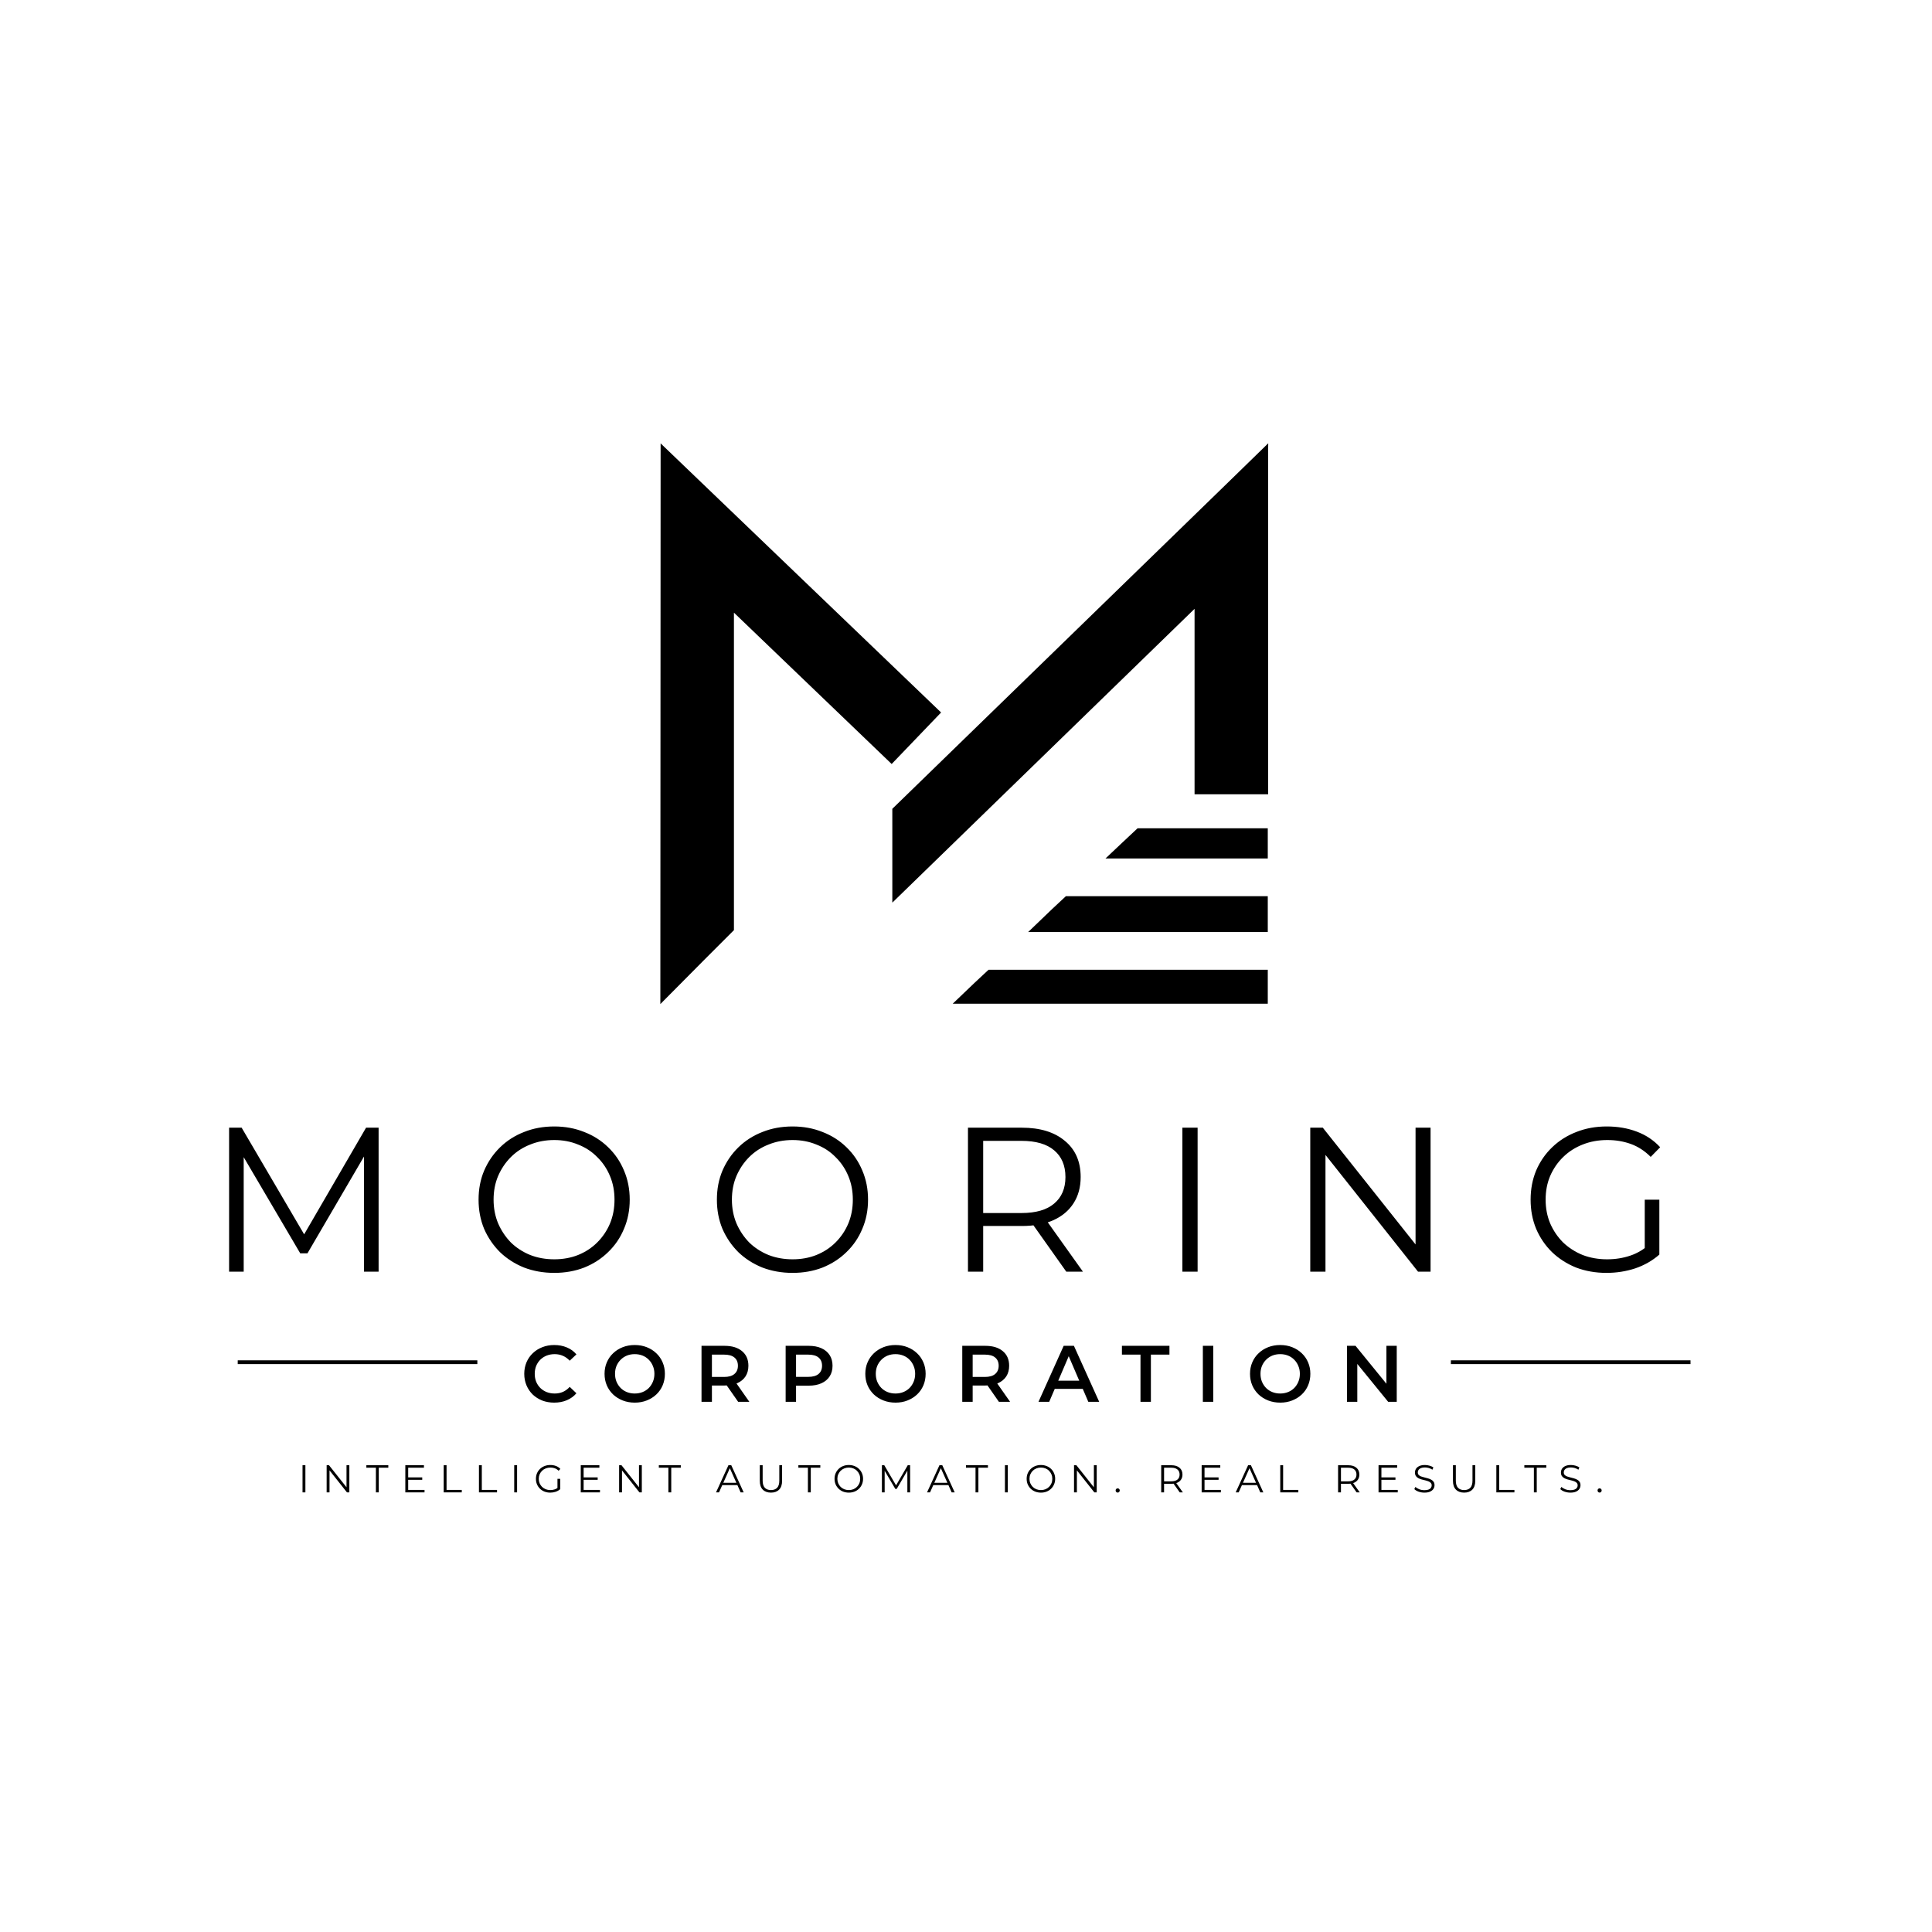
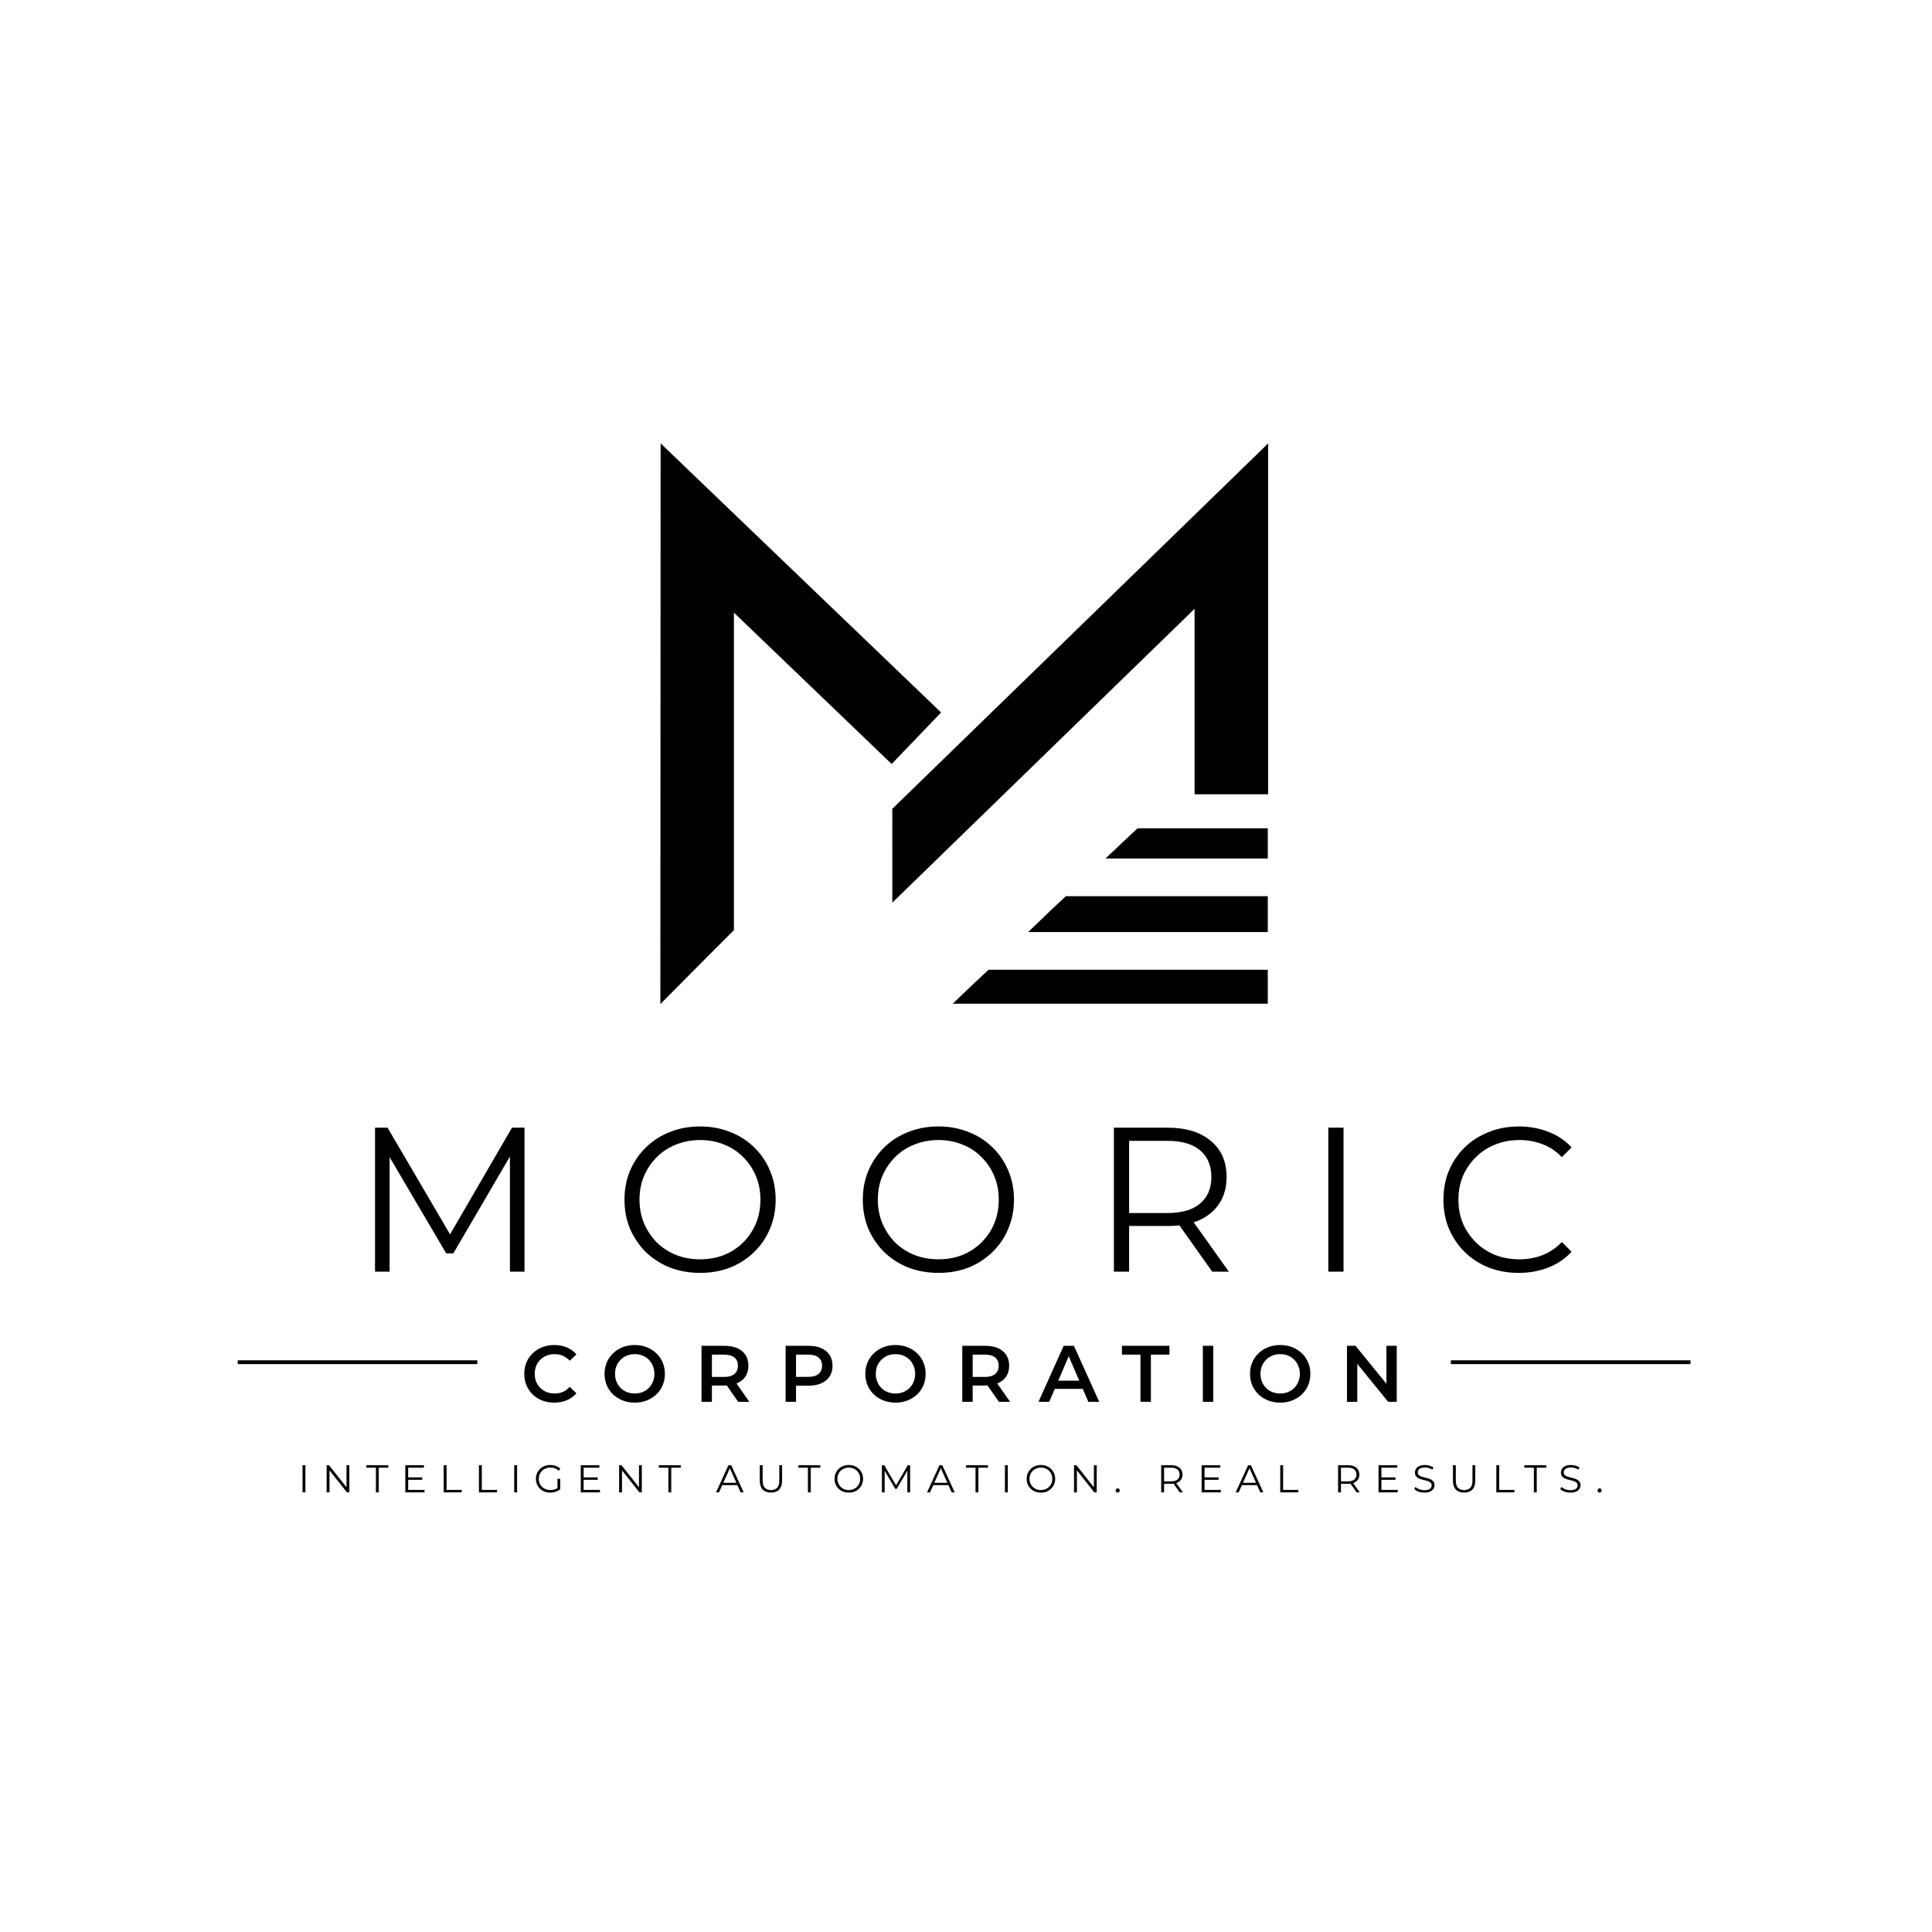
<svg xmlns="http://www.w3.org/2000/svg" width="1024" height="1024" viewBox="0 0 1024 1024" fill="none">
-   <path d="M121.426 674V597.7H128.075L162.955 657.214H159.467L194.02 597.7H200.669V674H192.93V609.799H194.783L162.955 664.299H159.14L127.094 609.799H129.165V674H121.426ZM293.764 674.654C288.023 674.654 282.682 673.709 277.741 671.82C272.872 669.858 268.621 667.133 264.988 663.645C261.427 660.084 258.629 655.979 256.595 651.328C254.633 646.605 253.652 641.445 253.652 635.85C253.652 630.255 254.633 625.132 256.595 620.481C258.629 615.758 261.427 611.652 264.988 608.164C268.621 604.603 272.872 601.878 277.741 599.989C282.609 598.027 287.95 597.046 293.764 597.046C299.504 597.046 304.809 598.027 309.678 599.989C314.546 601.878 318.761 604.567 322.322 608.055C325.955 611.543 328.753 615.649 330.715 620.372C332.749 625.095 333.767 630.255 333.767 635.85C333.767 641.445 332.749 646.605 330.715 651.328C328.753 656.051 325.955 660.157 322.322 663.645C318.761 667.133 314.546 669.858 309.678 671.82C304.809 673.709 299.504 674.654 293.764 674.654ZM293.764 667.46C298.342 667.46 302.556 666.697 306.408 665.171C310.332 663.572 313.711 661.356 316.545 658.522C319.451 655.615 321.704 652.273 323.303 648.494C324.901 644.643 325.701 640.428 325.701 635.85C325.701 631.272 324.901 627.094 323.303 623.315C321.704 619.464 319.451 616.121 316.545 613.287C313.711 610.38 310.332 608.164 306.408 606.638C302.556 605.039 298.342 604.24 293.764 604.24C289.186 604.24 284.935 605.039 281.011 606.638C277.087 608.164 273.671 610.38 270.765 613.287C267.931 616.121 265.678 619.464 264.007 623.315C262.408 627.094 261.609 631.272 261.609 635.85C261.609 640.355 262.408 644.534 264.007 648.385C265.678 652.236 267.931 655.615 270.765 658.522C273.671 661.356 277.087 663.572 281.011 665.171C284.935 666.697 289.186 667.46 293.764 667.46ZM420.08 674.654C414.339 674.654 408.998 673.709 404.057 671.82C399.188 669.858 394.937 667.133 391.304 663.645C387.743 660.084 384.946 655.979 382.911 651.328C380.949 646.605 379.968 641.445 379.968 635.85C379.968 630.255 380.949 625.132 382.911 620.481C384.946 615.758 387.743 611.652 391.304 608.164C394.937 604.603 399.188 601.878 404.057 599.989C408.926 598.027 414.267 597.046 420.08 597.046C425.821 597.046 431.125 598.027 435.994 599.989C440.863 601.878 445.077 604.567 448.638 608.055C452.271 611.543 455.069 615.649 457.031 620.372C459.066 625.095 460.083 630.255 460.083 635.85C460.083 641.445 459.066 646.605 457.031 651.328C455.069 656.051 452.271 660.157 448.638 663.645C445.077 667.133 440.863 669.858 435.994 671.82C431.125 673.709 425.821 674.654 420.08 674.654ZM420.08 667.46C424.658 667.46 428.873 666.697 432.724 665.171C436.648 663.572 440.027 661.356 442.861 658.522C445.768 655.615 448.02 652.273 449.619 648.494C451.218 644.643 452.017 640.428 452.017 635.85C452.017 631.272 451.218 627.094 449.619 623.315C448.02 619.464 445.768 616.121 442.861 613.287C440.027 610.38 436.648 608.164 432.724 606.638C428.873 605.039 424.658 604.24 420.08 604.24C415.502 604.24 411.251 605.039 407.327 606.638C403.403 608.164 399.988 610.38 397.081 613.287C394.247 616.121 391.994 619.464 390.323 623.315C388.724 627.094 387.925 631.272 387.925 635.85C387.925 640.355 388.724 644.534 390.323 648.385C391.994 652.236 394.247 655.615 397.081 658.522C399.988 661.356 403.403 663.572 407.327 665.171C411.251 666.697 415.502 667.46 420.08 667.46ZM513.043 674V597.7H541.601C551.265 597.7 558.859 600.025 564.382 604.676C569.977 609.254 572.775 615.649 572.775 623.86C572.775 629.237 571.503 633.888 568.96 637.812C566.489 641.663 562.928 644.643 558.278 646.75C553.627 648.785 548.068 649.802 541.601 649.802H517.512L521.109 646.096V674H513.043ZM565.145 674L545.525 646.314H554.245L573.974 674H565.145ZM521.109 646.75L517.512 642.935H541.383C549.013 642.935 554.79 641.264 558.714 637.921C562.71 634.578 564.709 629.891 564.709 623.86C564.709 617.756 562.71 613.033 558.714 609.69C554.79 606.347 549.013 604.676 541.383 604.676H517.512L521.109 600.861V646.75ZM626.692 674V597.7H634.758V674H626.692ZM694.464 674V597.7H701.113L753.76 663.972H750.272V597.7H758.229V674H751.58L699.042 607.728H702.53V674H694.464ZM851.476 674.654C845.662 674.654 840.285 673.709 835.344 671.82C830.475 669.858 826.224 667.133 822.591 663.645C819.03 660.157 816.232 656.051 814.198 651.328C812.236 646.605 811.255 641.445 811.255 635.85C811.255 630.255 812.236 625.095 814.198 620.372C816.232 615.649 819.066 611.543 822.7 608.055C826.333 604.567 830.584 601.878 835.453 599.989C840.394 598.027 845.771 597.046 851.585 597.046C857.398 597.046 862.703 597.954 867.499 599.771C872.367 601.588 876.509 604.349 879.925 608.055L874.911 613.178C871.713 609.981 868.189 607.692 864.338 606.311C860.486 604.93 856.344 604.24 851.912 604.24C847.188 604.24 842.828 605.039 838.832 606.638C834.908 608.164 831.456 610.38 828.477 613.287C825.57 616.121 823.281 619.464 821.61 623.315C820.011 627.094 819.212 631.272 819.212 635.85C819.212 640.355 820.011 644.534 821.61 648.385C823.281 652.236 825.57 655.615 828.477 658.522C831.456 661.356 834.908 663.572 838.832 665.171C842.828 666.697 847.152 667.46 851.803 667.46C856.163 667.46 860.268 666.806 864.12 665.498C868.044 664.19 871.641 661.974 874.911 658.849L879.489 664.953C875.855 668.15 871.604 670.585 866.736 672.256C861.867 673.855 856.78 674.654 851.476 674.654ZM879.489 664.953L871.75 663.972V635.85H879.489V664.953Z" fill="black" />
+   <path d="M198.767 674V597.7H205.416L240.296 657.214H236.808L271.361 597.7H278.01V674H270.271V609.799H272.124L240.296 664.299H236.481L204.435 609.799H206.506V674H198.767ZM371.105 674.654C365.364 674.654 360.023 673.709 355.082 671.82C350.213 669.858 345.962 667.133 342.329 663.645C338.768 660.084 335.971 655.979 333.936 651.328C331.974 646.605 330.993 641.445 330.993 635.85C330.993 630.255 331.974 625.132 333.936 620.481C335.971 615.758 338.768 611.652 342.329 608.164C345.962 604.603 350.213 601.878 355.082 599.989C359.951 598.027 365.292 597.046 371.105 597.046C376.846 597.046 382.15 598.027 387.019 599.989C391.888 601.878 396.102 604.567 399.663 608.055C403.296 611.543 406.094 615.649 408.056 620.372C410.091 625.095 411.108 630.255 411.108 635.85C411.108 641.445 410.091 646.605 408.056 651.328C406.094 656.051 403.296 660.157 399.663 663.645C396.102 667.133 391.888 669.858 387.019 671.82C382.15 673.709 376.846 674.654 371.105 674.654ZM371.105 667.46C375.683 667.46 379.898 666.697 383.749 665.171C387.673 663.572 391.052 661.356 393.886 658.522C396.793 655.615 399.045 652.273 400.644 648.494C402.243 644.643 403.042 640.428 403.042 635.85C403.042 631.272 402.243 627.094 400.644 623.315C399.045 619.464 396.793 616.121 393.886 613.287C391.052 610.38 387.673 608.164 383.749 606.638C379.898 605.039 375.683 604.24 371.105 604.24C366.527 604.24 362.276 605.039 358.352 606.638C354.428 608.164 351.013 610.38 348.106 613.287C345.272 616.121 343.019 619.464 341.348 623.315C339.749 627.094 338.95 631.272 338.95 635.85C338.95 640.355 339.749 644.534 341.348 648.385C343.019 652.236 345.272 655.615 348.106 658.522C351.013 661.356 354.428 663.572 358.352 665.171C362.276 666.697 366.527 667.46 371.105 667.46ZM497.422 674.654C491.681 674.654 486.34 673.709 481.399 671.82C476.53 669.858 472.279 667.133 468.646 663.645C465.085 660.084 462.287 655.979 460.253 651.328C458.291 646.605 457.31 641.445 457.31 635.85C457.31 630.255 458.291 625.132 460.253 620.481C462.287 615.758 465.085 611.652 468.646 608.164C472.279 604.603 476.53 601.878 481.399 599.989C486.267 598.027 491.608 597.046 497.422 597.046C503.162 597.046 508.467 598.027 513.336 599.989C518.204 601.878 522.419 604.567 525.98 608.055C529.613 611.543 532.411 615.649 534.373 620.372C536.407 625.095 537.425 630.255 537.425 635.85C537.425 641.445 536.407 646.605 534.373 651.328C532.411 656.051 529.613 660.157 525.98 663.645C522.419 667.133 518.204 669.858 513.336 671.82C508.467 673.709 503.162 674.654 497.422 674.654ZM497.422 667.46C502 667.46 506.214 666.697 510.066 665.171C513.99 663.572 517.369 661.356 520.203 658.522C523.109 655.615 525.362 652.273 526.961 648.494C528.559 644.643 529.359 640.428 529.359 635.85C529.359 631.272 528.559 627.094 526.961 623.315C525.362 619.464 523.109 616.121 520.203 613.287C517.369 610.38 513.99 608.164 510.066 606.638C506.214 605.039 502 604.24 497.422 604.24C492.844 604.24 488.593 605.039 484.669 606.638C480.745 608.164 477.329 610.38 474.423 613.287C471.589 616.121 469.336 619.464 467.665 623.315C466.066 627.094 465.267 631.272 465.267 635.85C465.267 640.355 466.066 644.534 467.665 648.385C469.336 652.236 471.589 655.615 474.423 658.522C477.329 661.356 480.745 663.572 484.669 665.171C488.593 666.697 492.844 667.46 497.422 667.46ZM590.384 674V597.7H618.942C628.607 597.7 636.2 600.025 641.723 604.676C647.318 609.254 650.116 615.649 650.116 623.86C650.116 629.237 648.844 633.888 646.301 637.812C643.83 641.663 640.27 644.643 635.619 646.75C630.968 648.785 625.409 649.802 618.942 649.802H594.853L598.45 646.096V674H590.384ZM642.486 674L622.866 646.314H631.586L651.315 674H642.486ZM598.45 646.75L594.853 642.935H618.724C626.354 642.935 632.131 641.264 636.055 637.921C640.052 634.578 642.05 629.891 642.05 623.86C642.05 617.756 640.052 613.033 636.055 609.69C632.131 606.347 626.354 604.676 618.724 604.676H594.853L598.45 600.861V646.75ZM704.034 674V597.7H712.1V674H704.034ZM804.941 674.654C799.201 674.654 793.896 673.709 789.027 671.82C784.159 669.858 779.944 667.133 776.383 663.645C772.823 660.157 770.025 656.051 767.99 651.328C766.028 646.605 765.047 641.445 765.047 635.85C765.047 630.255 766.028 625.095 767.99 620.372C770.025 615.649 772.823 611.543 776.383 608.055C780.017 604.567 784.268 601.878 789.136 599.989C794.005 598.027 799.31 597.046 805.05 597.046C810.573 597.046 815.769 597.991 820.637 599.88C825.506 601.697 829.612 604.458 832.954 608.164L827.831 613.287C824.707 610.09 821.255 607.801 817.476 606.42C813.698 604.967 809.628 604.24 805.268 604.24C800.69 604.24 796.439 605.039 792.515 606.638C788.591 608.164 785.176 610.38 782.269 613.287C779.363 616.121 777.074 619.464 775.402 623.315C773.804 627.094 773.004 631.272 773.004 635.85C773.004 640.428 773.804 644.643 775.402 648.494C777.074 652.273 779.363 655.615 782.269 658.522C785.176 661.356 788.591 663.572 792.515 665.171C796.439 666.697 800.69 667.46 805.268 667.46C809.628 667.46 813.698 666.733 817.476 665.28C821.255 663.827 824.707 661.501 827.831 658.304L832.954 663.427C829.612 667.133 825.506 669.931 820.637 671.82C815.769 673.709 810.537 674.654 804.941 674.654Z" fill="black" />
  <path d="M293.727 743.424C291.465 743.424 289.359 743.057 287.408 742.321C285.485 741.558 283.803 740.498 282.361 739.141C280.948 737.755 279.845 736.13 279.053 734.264C278.262 732.398 277.866 730.362 277.866 728.157C277.866 725.952 278.262 723.916 279.053 722.05C279.845 720.184 280.962 718.572 282.404 717.215C283.846 715.83 285.528 714.77 287.45 714.035C289.373 713.271 291.479 712.89 293.769 712.89C296.201 712.89 298.42 713.314 300.428 714.162C302.435 714.982 304.131 716.212 305.517 717.851L301.954 721.202C300.88 720.043 299.678 719.18 298.35 718.615C297.021 718.021 295.579 717.724 294.024 717.724C292.469 717.724 291.041 717.979 289.74 718.488C288.468 718.997 287.351 719.717 286.39 720.65C285.457 721.583 284.722 722.686 284.185 723.958C283.676 725.231 283.422 726.63 283.422 728.157C283.422 729.684 283.676 731.083 284.185 732.355C284.722 733.628 285.457 734.73 286.39 735.663C287.351 736.596 288.468 737.317 289.74 737.826C291.041 738.335 292.469 738.589 294.024 738.589C295.579 738.589 297.021 738.307 298.35 737.741C299.678 737.148 300.88 736.257 301.954 735.07L305.517 738.462C304.131 740.074 302.435 741.304 300.428 742.152C298.42 743 296.187 743.424 293.727 743.424ZM336.458 743.424C334.14 743.424 332.005 743.042 330.054 742.279C328.103 741.516 326.407 740.455 324.965 739.098C323.523 737.713 322.406 736.101 321.615 734.264C320.823 732.398 320.427 730.362 320.427 728.157C320.427 725.952 320.823 723.93 321.615 722.092C322.406 720.226 323.523 718.615 324.965 717.258C326.407 715.872 328.103 714.798 330.054 714.035C332.005 713.271 334.125 712.89 336.416 712.89C338.734 712.89 340.854 713.271 342.777 714.035C344.728 714.798 346.424 715.872 347.866 717.258C349.308 718.615 350.425 720.226 351.216 722.092C352.008 723.93 352.404 725.952 352.404 728.157C352.404 730.362 352.008 732.398 351.216 734.264C350.425 736.13 349.308 737.741 347.866 739.098C346.424 740.455 344.728 741.516 342.777 742.279C340.854 743.042 338.748 743.424 336.458 743.424ZM336.416 738.589C337.914 738.589 339.299 738.335 340.572 737.826C341.844 737.317 342.946 736.596 343.879 735.663C344.812 734.702 345.533 733.599 346.042 732.355C346.58 731.083 346.848 729.684 346.848 728.157C346.848 726.63 346.58 725.245 346.042 724.001C345.533 722.729 344.812 721.626 343.879 720.693C342.946 719.732 341.844 718.997 340.572 718.488C339.299 717.979 337.914 717.724 336.416 717.724C334.917 717.724 333.532 717.979 332.259 718.488C331.015 718.997 329.913 719.732 328.952 720.693C328.019 721.626 327.283 722.729 326.746 724.001C326.237 725.245 325.983 726.63 325.983 728.157C325.983 729.655 326.237 731.041 326.746 732.313C327.283 733.585 328.019 734.702 328.952 735.663C329.885 736.596 330.987 737.317 332.259 737.826C333.532 738.335 334.917 738.589 336.416 738.589ZM371.818 743V713.314H383.99C387.948 713.314 391.044 714.247 393.277 716.113C395.539 717.979 396.67 720.566 396.67 723.874C396.67 726.051 396.161 727.931 395.143 729.514C394.125 731.069 392.669 732.271 390.775 733.119C388.909 733.939 386.661 734.349 384.032 734.349H374.872L377.332 731.846V743H371.818ZM391.242 743L383.735 732.228H389.63L397.179 743H391.242ZM377.332 732.44L374.872 729.811H383.778C386.209 729.811 388.033 729.288 389.248 728.242C390.492 727.196 391.114 725.74 391.114 723.874C391.114 721.979 390.492 720.523 389.248 719.505C388.033 718.488 386.209 717.979 383.778 717.979H374.872L377.332 715.265V732.44ZM416.409 743V713.314H428.623C431.252 713.314 433.5 713.738 435.366 714.586C437.26 715.434 438.716 716.65 439.734 718.233C440.752 719.816 441.261 721.697 441.261 723.874C441.261 726.051 440.752 727.931 439.734 729.514C438.716 731.097 437.26 732.313 435.366 733.161C433.5 734.009 431.252 734.433 428.623 734.433H419.462L421.922 731.846V743H416.409ZM421.922 732.44L419.462 729.768H428.368C430.8 729.768 432.623 729.26 433.839 728.242C435.083 727.196 435.705 725.74 435.705 723.874C435.705 721.979 435.083 720.523 433.839 719.505C432.623 718.488 430.8 717.979 428.368 717.979H419.462L421.922 715.265V732.44ZM474.661 743.424C472.343 743.424 470.208 743.042 468.258 742.279C466.307 741.516 464.61 740.455 463.169 739.098C461.727 737.713 460.61 736.101 459.818 734.264C459.027 732.398 458.631 730.362 458.631 728.157C458.631 725.952 459.027 723.93 459.818 722.092C460.61 720.226 461.727 718.615 463.169 717.258C464.61 715.872 466.307 714.798 468.258 714.035C470.208 713.271 472.329 712.89 474.619 712.89C476.937 712.89 479.058 713.271 480.98 714.035C482.931 714.798 484.627 715.872 486.069 717.258C487.511 718.615 488.628 720.226 489.42 722.092C490.211 723.93 490.607 725.952 490.607 728.157C490.607 730.362 490.211 732.398 489.42 734.264C488.628 736.13 487.511 737.741 486.069 739.098C484.627 740.455 482.931 741.516 480.98 742.279C479.058 743.042 476.951 743.424 474.661 743.424ZM474.619 738.589C476.117 738.589 477.503 738.335 478.775 737.826C480.047 737.317 481.15 736.596 482.083 735.663C483.016 734.702 483.737 733.599 484.246 732.355C484.783 731.083 485.052 729.684 485.052 728.157C485.052 726.63 484.783 725.245 484.246 724.001C483.737 722.729 483.016 721.626 482.083 720.693C481.15 719.732 480.047 718.997 478.775 718.488C477.503 717.979 476.117 717.724 474.619 717.724C473.121 717.724 471.735 717.979 470.463 718.488C469.219 718.997 468.116 719.732 467.155 720.693C466.222 721.626 465.487 722.729 464.95 724.001C464.441 725.245 464.186 726.63 464.186 728.157C464.186 729.655 464.441 731.041 464.95 732.313C465.487 733.585 466.222 734.702 467.155 735.663C468.088 736.596 469.191 737.317 470.463 737.826C471.735 738.335 473.121 738.589 474.619 738.589ZM510.022 743V713.314H522.193C526.151 713.314 529.247 714.247 531.481 716.113C533.743 717.979 534.873 720.566 534.873 723.874C534.873 726.051 534.365 727.931 533.347 729.514C532.329 731.069 530.873 732.271 528.979 733.119C527.113 733.939 524.865 734.349 522.236 734.349H513.075L515.535 731.846V743H510.022ZM529.445 743L521.939 732.228H527.834L535.382 743H529.445ZM515.535 732.44L513.075 729.811H521.981C524.413 729.811 526.236 729.288 527.452 728.242C528.696 727.196 529.318 725.74 529.318 723.874C529.318 721.979 528.696 720.523 527.452 719.505C526.236 718.488 524.413 717.979 521.981 717.979H513.075L515.535 715.265V732.44ZM550.414 743L563.773 713.314H569.201L582.602 743H576.835L565.342 716.24H567.547L556.097 743H550.414ZM556.563 736.13L558.048 731.804H574.078L575.562 736.13H556.563ZM604.48 743V717.979H594.641V713.314H619.832V717.979H609.993V743H604.48ZM637.54 743V713.314H643.053V743H637.54ZM678.564 743.424C676.246 743.424 674.111 743.042 672.16 742.279C670.209 741.516 668.513 740.455 667.071 739.098C665.629 737.713 664.512 736.101 663.721 734.264C662.929 732.398 662.533 730.362 662.533 728.157C662.533 725.952 662.929 723.93 663.721 722.092C664.512 720.226 665.629 718.615 667.071 717.258C668.513 715.872 670.209 714.798 672.16 714.035C674.111 713.271 676.231 712.89 678.521 712.89C680.84 712.89 682.96 713.271 684.883 714.035C686.834 714.798 688.53 715.872 689.972 717.258C691.414 718.615 692.531 720.226 693.322 722.092C694.114 723.93 694.51 725.952 694.51 728.157C694.51 730.362 694.114 732.398 693.322 734.264C692.531 736.13 691.414 737.741 689.972 739.098C688.53 740.455 686.834 741.516 684.883 742.279C682.96 743.042 680.854 743.424 678.564 743.424ZM678.521 738.589C680.02 738.589 681.405 738.335 682.678 737.826C683.95 737.317 685.052 736.596 685.985 735.663C686.918 734.702 687.639 733.599 688.148 732.355C688.685 731.083 688.954 729.684 688.954 728.157C688.954 726.63 688.685 725.245 688.148 724.001C687.639 722.729 686.918 721.626 685.985 720.693C685.052 719.732 683.95 718.997 682.678 718.488C681.405 717.979 680.02 717.724 678.521 717.724C677.023 717.724 675.638 717.979 674.365 718.488C673.121 718.997 672.019 719.732 671.057 720.693C670.124 721.626 669.389 722.729 668.852 724.001C668.343 725.245 668.089 726.63 668.089 728.157C668.089 729.655 668.343 731.041 668.852 732.313C669.389 733.585 670.124 734.702 671.057 735.663C671.99 736.596 673.093 737.317 674.365 737.826C675.638 738.335 677.023 738.589 678.521 738.589ZM713.924 743V713.314H718.462L737.08 736.172H734.832V713.314H740.303V743H735.765L717.147 720.142H719.395V743H713.924Z" fill="black" />
  <path d="M160.344 791V776.605H161.866V791H160.344ZM173.13 791V776.605H174.384L184.317 789.108H183.658V776.605H185.16V791H183.905L173.994 778.497H174.652V791H173.13ZM199.235 791V777.922H194.176V776.605H205.815V777.922H200.757V791H199.235ZM214.827 791V776.605H224.697V777.922H216.348V789.684H225.006V791H214.827ZM216.184 784.337V783.042H223.793V784.337H216.184ZM235.163 791V776.605H236.685V789.684H244.746V791H235.163ZM253.853 791V776.605H255.374V789.684H263.435V791H253.853ZM272.542 791V776.605H274.064V791H272.542ZM291.641 791.123C290.544 791.123 289.53 790.945 288.598 790.589C287.679 790.219 286.877 789.704 286.192 789.046C285.52 788.388 284.992 787.614 284.608 786.723C284.238 785.832 284.053 784.858 284.053 783.803C284.053 782.747 284.238 781.774 284.608 780.883C284.992 779.992 285.527 779.217 286.212 778.559C286.898 777.901 287.7 777.394 288.618 777.037C289.55 776.667 290.565 776.482 291.662 776.482C292.758 776.482 293.759 776.653 294.664 776.996C295.582 777.339 296.364 777.86 297.008 778.559L296.062 779.525C295.459 778.922 294.794 778.49 294.068 778.23C293.341 777.969 292.56 777.839 291.723 777.839C290.832 777.839 290.01 777.99 289.256 778.292C288.515 778.58 287.864 778.998 287.302 779.546C286.754 780.081 286.322 780.711 286.007 781.438C285.705 782.151 285.554 782.939 285.554 783.803C285.554 784.653 285.705 785.441 286.007 786.168C286.322 786.894 286.754 787.532 287.302 788.08C287.864 788.615 288.515 789.033 289.256 789.334C290.01 789.622 290.825 789.766 291.703 789.766C292.525 789.766 293.3 789.643 294.026 789.396C294.767 789.149 295.445 788.731 296.062 788.142L296.926 789.293C296.24 789.896 295.438 790.356 294.52 790.671C293.601 790.973 292.642 791.123 291.641 791.123ZM296.926 789.293L295.466 789.108V783.803H296.926V789.293ZM307.813 791V776.605H317.684V777.922H309.335V789.684H317.992V791H307.813ZM309.17 784.337V783.042H316.779V784.337H309.17ZM328.149 791V776.605H329.404L339.336 789.108H338.678V776.605H340.179V791H338.925L329.013 778.497H329.671V791H328.149ZM354.255 791V777.922H349.196V776.605H360.835V777.922H355.776V791H354.255ZM379.505 791L386.086 776.605H387.587L394.167 791H392.563L386.518 777.49H387.135L381.089 791H379.505ZM382.097 787.155L382.549 785.921H390.918L391.371 787.155H382.097ZM408.627 791.123C406.79 791.123 405.343 790.596 404.288 789.54C403.232 788.484 402.704 786.922 402.704 784.851V776.605H404.226V784.79C404.226 786.49 404.61 787.744 405.378 788.553C406.145 789.362 407.228 789.766 408.627 789.766C410.039 789.766 411.129 789.362 411.896 788.553C412.664 787.744 413.048 786.49 413.048 784.79V776.605H414.528V784.851C414.528 786.922 414.001 788.484 412.945 789.54C411.903 790.596 410.464 791.123 408.627 791.123ZM428.21 791V777.922H423.151V776.605H434.79V777.922H429.732V791H428.21ZM449.893 791.123C448.81 791.123 447.803 790.945 446.87 790.589C445.952 790.219 445.15 789.704 444.465 789.046C443.793 788.375 443.265 787.6 442.881 786.723C442.511 785.832 442.326 784.858 442.326 783.803C442.326 782.747 442.511 781.781 442.881 780.903C443.265 780.012 443.793 779.238 444.465 778.58C445.15 777.908 445.952 777.394 446.87 777.037C447.789 776.667 448.797 776.482 449.893 776.482C450.976 776.482 451.977 776.667 452.896 777.037C453.814 777.394 454.609 777.901 455.281 778.559C455.966 779.217 456.494 779.992 456.864 780.883C457.248 781.774 457.44 782.747 457.44 783.803C457.44 784.858 457.248 785.832 456.864 786.723C456.494 787.614 455.966 788.388 455.281 789.046C454.609 789.704 453.814 790.219 452.896 790.589C451.977 790.945 450.976 791.123 449.893 791.123ZM449.893 789.766C450.757 789.766 451.552 789.622 452.279 789.334C453.019 789.033 453.656 788.615 454.191 788.08C454.74 787.532 455.164 786.901 455.466 786.188C455.768 785.462 455.918 784.666 455.918 783.803C455.918 782.939 455.768 782.151 455.466 781.438C455.164 780.711 454.74 780.081 454.191 779.546C453.656 778.998 453.019 778.58 452.279 778.292C451.552 777.99 450.757 777.839 449.893 777.839C449.03 777.839 448.228 777.99 447.487 778.292C446.747 778.58 446.103 778.998 445.554 779.546C445.02 780.081 444.595 780.711 444.279 781.438C443.978 782.151 443.827 782.939 443.827 783.803C443.827 784.653 443.978 785.441 444.279 786.168C444.595 786.894 445.02 787.532 445.554 788.08C446.103 788.615 446.747 789.033 447.487 789.334C448.228 789.622 449.03 789.766 449.893 789.766ZM467.431 791V776.605H468.686L475.266 787.833H474.608L481.127 776.605H482.381V791H480.921V778.888H481.271L475.266 789.17H474.546L468.501 778.888H468.891V791H467.431ZM491.349 791L497.929 776.605H499.43L506.01 791H504.406L498.361 777.49H498.978L492.932 791H491.349ZM493.94 787.155L494.392 785.921H502.761L503.214 787.155H493.94ZM517.046 791V777.922H511.987V776.605H523.626V777.922H518.568V791H517.046ZM532.638 791V776.605H534.159V791H532.638ZM551.716 791.123C550.633 791.123 549.625 790.945 548.693 790.589C547.774 790.219 546.972 789.704 546.287 789.046C545.615 788.375 545.087 787.6 544.703 786.723C544.333 785.832 544.148 784.858 544.148 783.803C544.148 782.747 544.333 781.781 544.703 780.903C545.087 780.012 545.615 779.238 546.287 778.58C546.972 777.908 547.774 777.394 548.693 777.037C549.611 776.667 550.619 776.482 551.716 776.482C552.799 776.482 553.799 776.667 554.718 777.037C555.636 777.394 556.432 777.901 557.103 778.559C557.789 779.217 558.317 779.992 558.687 780.883C559.071 781.774 559.263 782.747 559.263 783.803C559.263 784.858 559.071 785.832 558.687 786.723C558.317 787.614 557.789 788.388 557.103 789.046C556.432 789.704 555.636 790.219 554.718 790.589C553.799 790.945 552.799 791.123 551.716 791.123ZM551.716 789.766C552.579 789.766 553.374 789.622 554.101 789.334C554.841 789.033 555.479 788.615 556.013 788.08C556.562 787.532 556.987 786.901 557.288 786.188C557.59 785.462 557.741 784.666 557.741 783.803C557.741 782.939 557.59 782.151 557.288 781.438C556.987 780.711 556.562 780.081 556.013 779.546C555.479 778.998 554.841 778.58 554.101 778.292C553.374 777.99 552.579 777.839 551.716 777.839C550.852 777.839 550.05 777.99 549.31 778.292C548.569 778.58 547.925 778.998 547.377 779.546C546.842 780.081 546.417 780.711 546.102 781.438C545.8 782.151 545.649 782.939 545.649 783.803C545.649 784.653 545.8 785.441 546.102 786.168C546.417 786.894 546.842 787.532 547.377 788.08C547.925 788.615 548.569 789.033 549.31 789.334C550.05 789.622 550.852 789.766 551.716 789.766ZM569.254 791V776.605H570.508L580.44 789.108H579.782V776.605H581.283V791H580.029L570.117 778.497H570.775V791H569.254ZM592.398 791.103C592.096 791.103 591.836 790.993 591.616 790.774C591.411 790.554 591.308 790.287 591.308 789.972C591.308 789.643 591.411 789.375 591.616 789.17C591.836 788.964 592.096 788.861 592.398 788.861C592.699 788.861 592.953 788.964 593.159 789.17C593.378 789.375 593.488 789.643 593.488 789.972C593.488 790.287 593.378 790.554 593.159 790.774C592.953 790.993 592.699 791.103 592.398 791.103ZM615.463 791V776.605H620.85C622.674 776.605 624.106 777.044 625.148 777.922C626.204 778.785 626.731 779.992 626.731 781.541C626.731 782.555 626.492 783.433 626.012 784.173C625.546 784.899 624.874 785.462 623.997 785.859C623.119 786.243 622.07 786.435 620.85 786.435H616.306L616.984 785.736V791H615.463ZM625.292 791L621.591 785.777H623.236L626.958 791H625.292ZM616.984 785.859L616.306 785.139H620.809C622.249 785.139 623.338 784.824 624.079 784.193C624.833 783.563 625.21 782.679 625.21 781.541C625.21 780.389 624.833 779.498 624.079 778.867C623.338 778.237 622.249 777.922 620.809 777.922H616.306L616.984 777.202V785.859ZM636.903 791V776.605H646.774V777.922H638.425V789.684H647.082V791H636.903ZM638.261 784.337V783.042H645.869V784.337H638.261ZM654.937 791L661.517 776.605H663.018L669.599 791H667.995L661.949 777.49H662.566L656.52 791H654.937ZM657.528 787.155L657.98 785.921H666.349L666.802 787.155H657.528ZM678.56 791V776.605H680.082V789.684H688.143V791H678.56ZM709.212 791V776.605H714.6C716.423 776.605 717.856 777.044 718.898 777.922C719.953 778.785 720.481 779.992 720.481 781.541C720.481 782.555 720.241 783.433 719.761 784.173C719.295 784.899 718.623 785.462 717.746 785.859C716.869 786.243 715.82 786.435 714.6 786.435H710.055L710.734 785.736V791H709.212ZM719.041 791L715.34 785.777H716.985L720.707 791H719.041ZM710.734 785.859L710.055 785.139H714.559C715.998 785.139 717.088 784.824 717.828 784.193C718.582 783.563 718.959 782.679 718.959 781.541C718.959 780.389 718.582 779.498 717.828 778.867C717.088 778.237 715.998 777.922 714.559 777.922H710.055L710.734 777.202V785.859ZM730.653 791V776.605H740.523V777.922H732.175V789.684H740.832V791H730.653ZM732.01 784.337V783.042H739.619V784.337H732.01ZM754.958 791.123C753.889 791.123 752.861 790.952 751.873 790.609C750.9 790.253 750.146 789.8 749.611 789.252L750.208 788.08C750.715 788.573 751.394 788.992 752.244 789.334C753.107 789.663 754.012 789.828 754.958 789.828C755.863 789.828 756.596 789.718 757.158 789.499C757.734 789.266 758.152 788.957 758.413 788.573C758.687 788.19 758.824 787.765 758.824 787.299C758.824 786.736 758.659 786.284 758.33 785.941C758.015 785.599 757.597 785.331 757.076 785.139C756.555 784.934 755.979 784.755 755.349 784.605C754.718 784.454 754.087 784.296 753.457 784.132C752.826 783.954 752.244 783.72 751.709 783.433C751.188 783.145 750.763 782.768 750.434 782.302C750.119 781.822 749.961 781.198 749.961 780.43C749.961 779.717 750.146 779.066 750.516 778.477C750.9 777.874 751.483 777.394 752.264 777.037C753.046 776.667 754.046 776.482 755.266 776.482C756.075 776.482 756.877 776.599 757.672 776.832C758.468 777.051 759.153 777.359 759.729 777.757L759.215 778.97C758.598 778.559 757.94 778.257 757.241 778.065C756.555 777.874 755.89 777.778 755.246 777.778C754.382 777.778 753.669 777.894 753.107 778.127C752.545 778.36 752.127 778.676 751.853 779.073C751.592 779.457 751.462 779.896 751.462 780.389C751.462 780.951 751.62 781.404 751.935 781.746C752.264 782.089 752.689 782.356 753.21 782.548C753.745 782.74 754.327 782.912 754.958 783.062C755.589 783.213 756.212 783.378 756.829 783.556C757.46 783.734 758.036 783.967 758.557 784.255C759.091 784.529 759.516 784.899 759.832 785.366C760.161 785.832 760.325 786.442 760.325 787.196C760.325 787.895 760.133 788.546 759.749 789.149C759.365 789.739 758.776 790.219 757.981 790.589C757.199 790.945 756.192 791.123 754.958 791.123ZM776.02 791.123C774.183 791.123 772.737 790.596 771.681 789.54C770.626 788.484 770.098 786.922 770.098 784.851V776.605H771.619V784.79C771.619 786.49 772.003 787.744 772.771 788.553C773.539 789.362 774.622 789.766 776.02 789.766C777.432 789.766 778.522 789.362 779.29 788.553C780.057 787.744 780.441 786.49 780.441 784.79V776.605H781.922V784.851C781.922 786.922 781.394 788.484 780.338 789.54C779.297 790.596 777.857 791.123 776.02 791.123ZM793.088 791V776.605H794.609V789.684H802.67V791H793.088ZM812.988 791V777.922H807.929V776.605H819.568V777.922H814.509V791H812.988ZM832.327 791.123C831.258 791.123 830.23 790.952 829.243 790.609C828.269 790.253 827.515 789.8 826.981 789.252L827.577 788.08C828.084 788.573 828.763 788.992 829.613 789.334C830.477 789.663 831.381 789.828 832.327 789.828C833.232 789.828 833.966 789.718 834.528 789.499C835.103 789.266 835.521 788.957 835.782 788.573C836.056 788.19 836.193 787.765 836.193 787.299C836.193 786.736 836.029 786.284 835.7 785.941C835.384 785.599 834.966 785.331 834.445 785.139C833.924 784.934 833.349 784.755 832.718 784.605C832.087 784.454 831.457 784.296 830.826 784.132C830.196 783.954 829.613 783.72 829.078 783.433C828.557 783.145 828.132 782.768 827.803 782.302C827.488 781.822 827.33 781.198 827.33 780.43C827.33 779.717 827.515 779.066 827.886 778.477C828.269 777.874 828.852 777.394 829.633 777.037C830.415 776.667 831.416 776.482 832.636 776.482C833.445 776.482 834.247 776.599 835.042 776.832C835.837 777.051 836.522 777.359 837.098 777.757L836.584 778.97C835.967 778.559 835.309 778.257 834.61 778.065C833.924 777.874 833.259 777.778 832.615 777.778C831.751 777.778 831.039 777.894 830.477 778.127C829.914 778.36 829.496 778.676 829.222 779.073C828.962 779.457 828.831 779.896 828.831 780.389C828.831 780.951 828.989 781.404 829.304 781.746C829.633 782.089 830.058 782.356 830.579 782.548C831.114 782.74 831.697 782.912 832.327 783.062C832.958 783.213 833.582 783.378 834.199 783.556C834.829 783.734 835.405 783.967 835.926 784.255C836.461 784.529 836.886 784.899 837.201 785.366C837.53 785.832 837.694 786.442 837.694 787.196C837.694 787.895 837.502 788.546 837.119 789.149C836.735 789.739 836.145 790.219 835.35 790.589C834.569 790.945 833.561 791.123 832.327 791.123ZM847.827 791.103C847.526 791.103 847.265 790.993 847.046 790.774C846.84 790.554 846.738 790.287 846.738 789.972C846.738 789.643 846.84 789.375 847.046 789.17C847.265 788.964 847.526 788.861 847.827 788.861C848.129 788.861 848.383 788.964 848.588 789.17C848.808 789.375 848.917 789.643 848.917 789.972C848.917 790.287 848.808 790.554 848.588 790.774C848.383 790.993 848.129 791.103 847.827 791.103Z" fill="black" />
  <rect x="769" y="721" width="127" height="2" fill="black" />
  <rect x="126" y="721" width="127" height="2" fill="black" />
  <path d="M387.238 270.593L389 272.26V272.282L498.798 377.633L472.601 404.937L389 324.723V493L373 509L350 532.177L350.143 237.196V235L387.238 270.593Z" fill="black" />
  <path d="M672.143 237.779V421H633.143V322.694L472.951 478.416V455.5L472.946 428.5L472.951 428.683L473.71 427.944L650.357 256.227L652.643 254L672.143 235V235.049L672.194 235L672.143 237.779Z" fill="black" />
  <path d="M585.945 455L594.945 446.5L602.945 439H671.945V455H585.945Z" fill="black" />
  <path d="M544.945 494L557.445 482L564.945 475H671.945V494H544.945Z" fill="black" />
  <path d="M504.945 532L516.445 521L523.945 514H671.945V532H504.945Z" fill="black" />
</svg>
